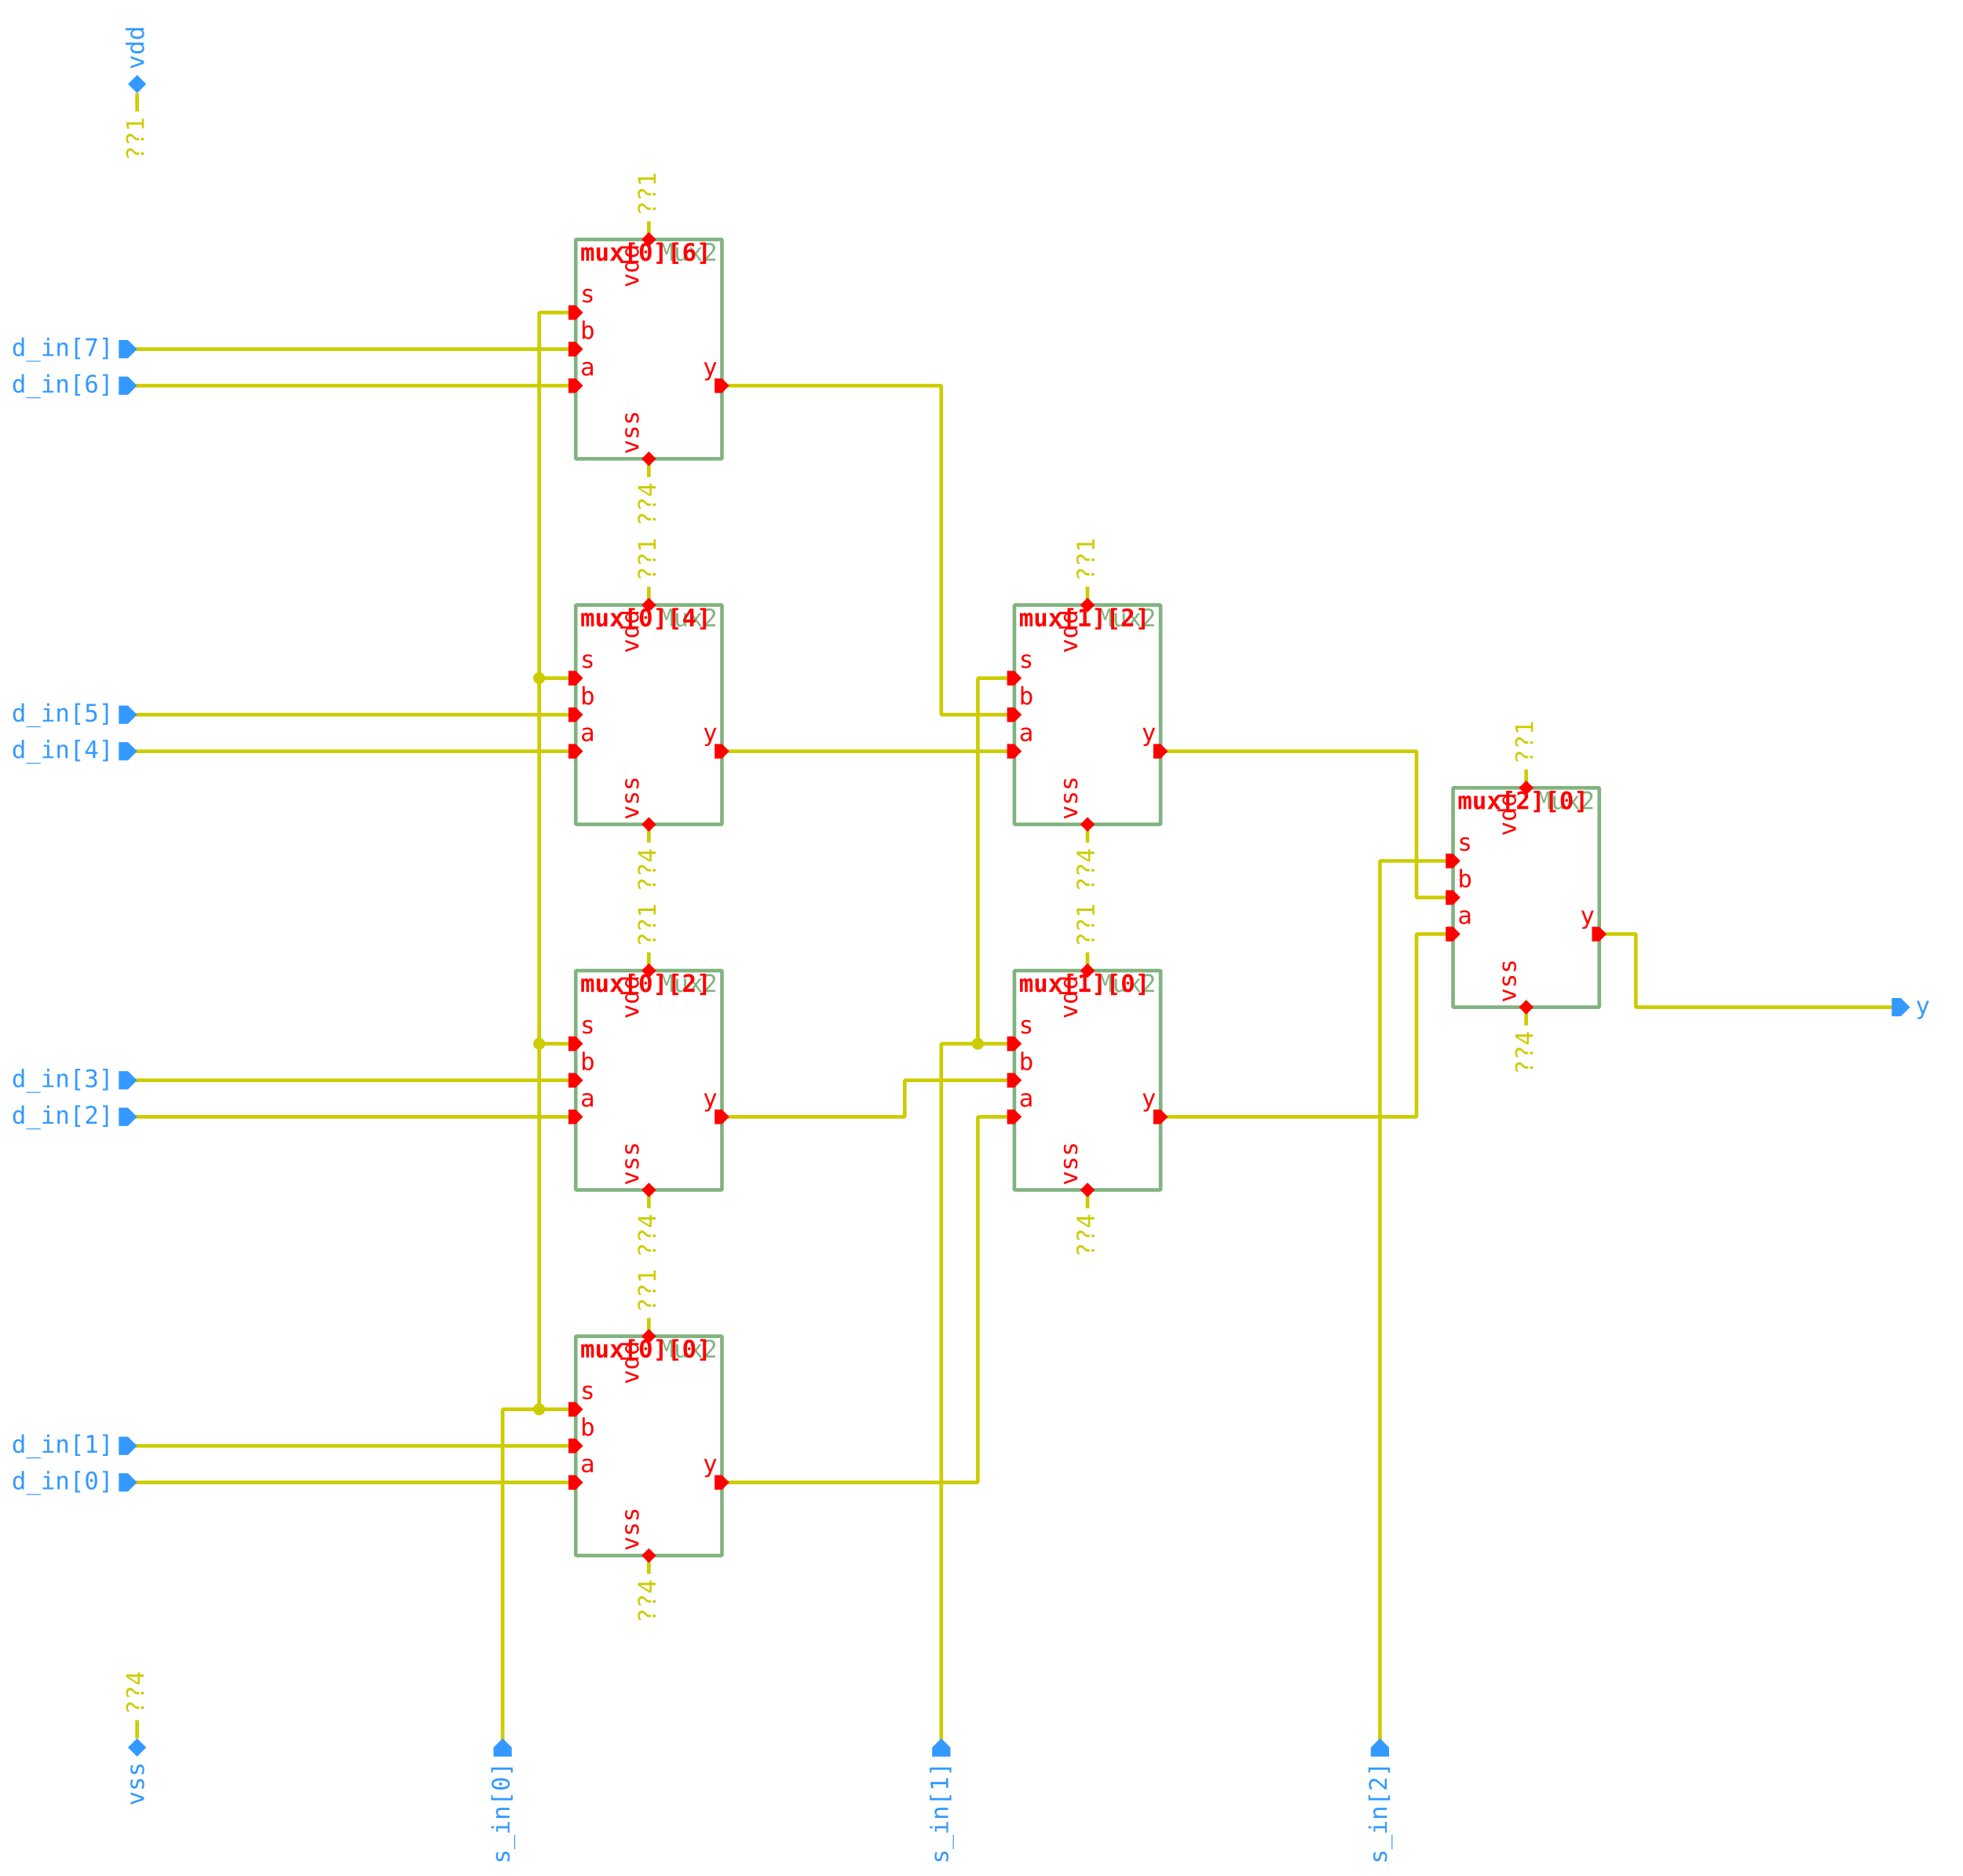
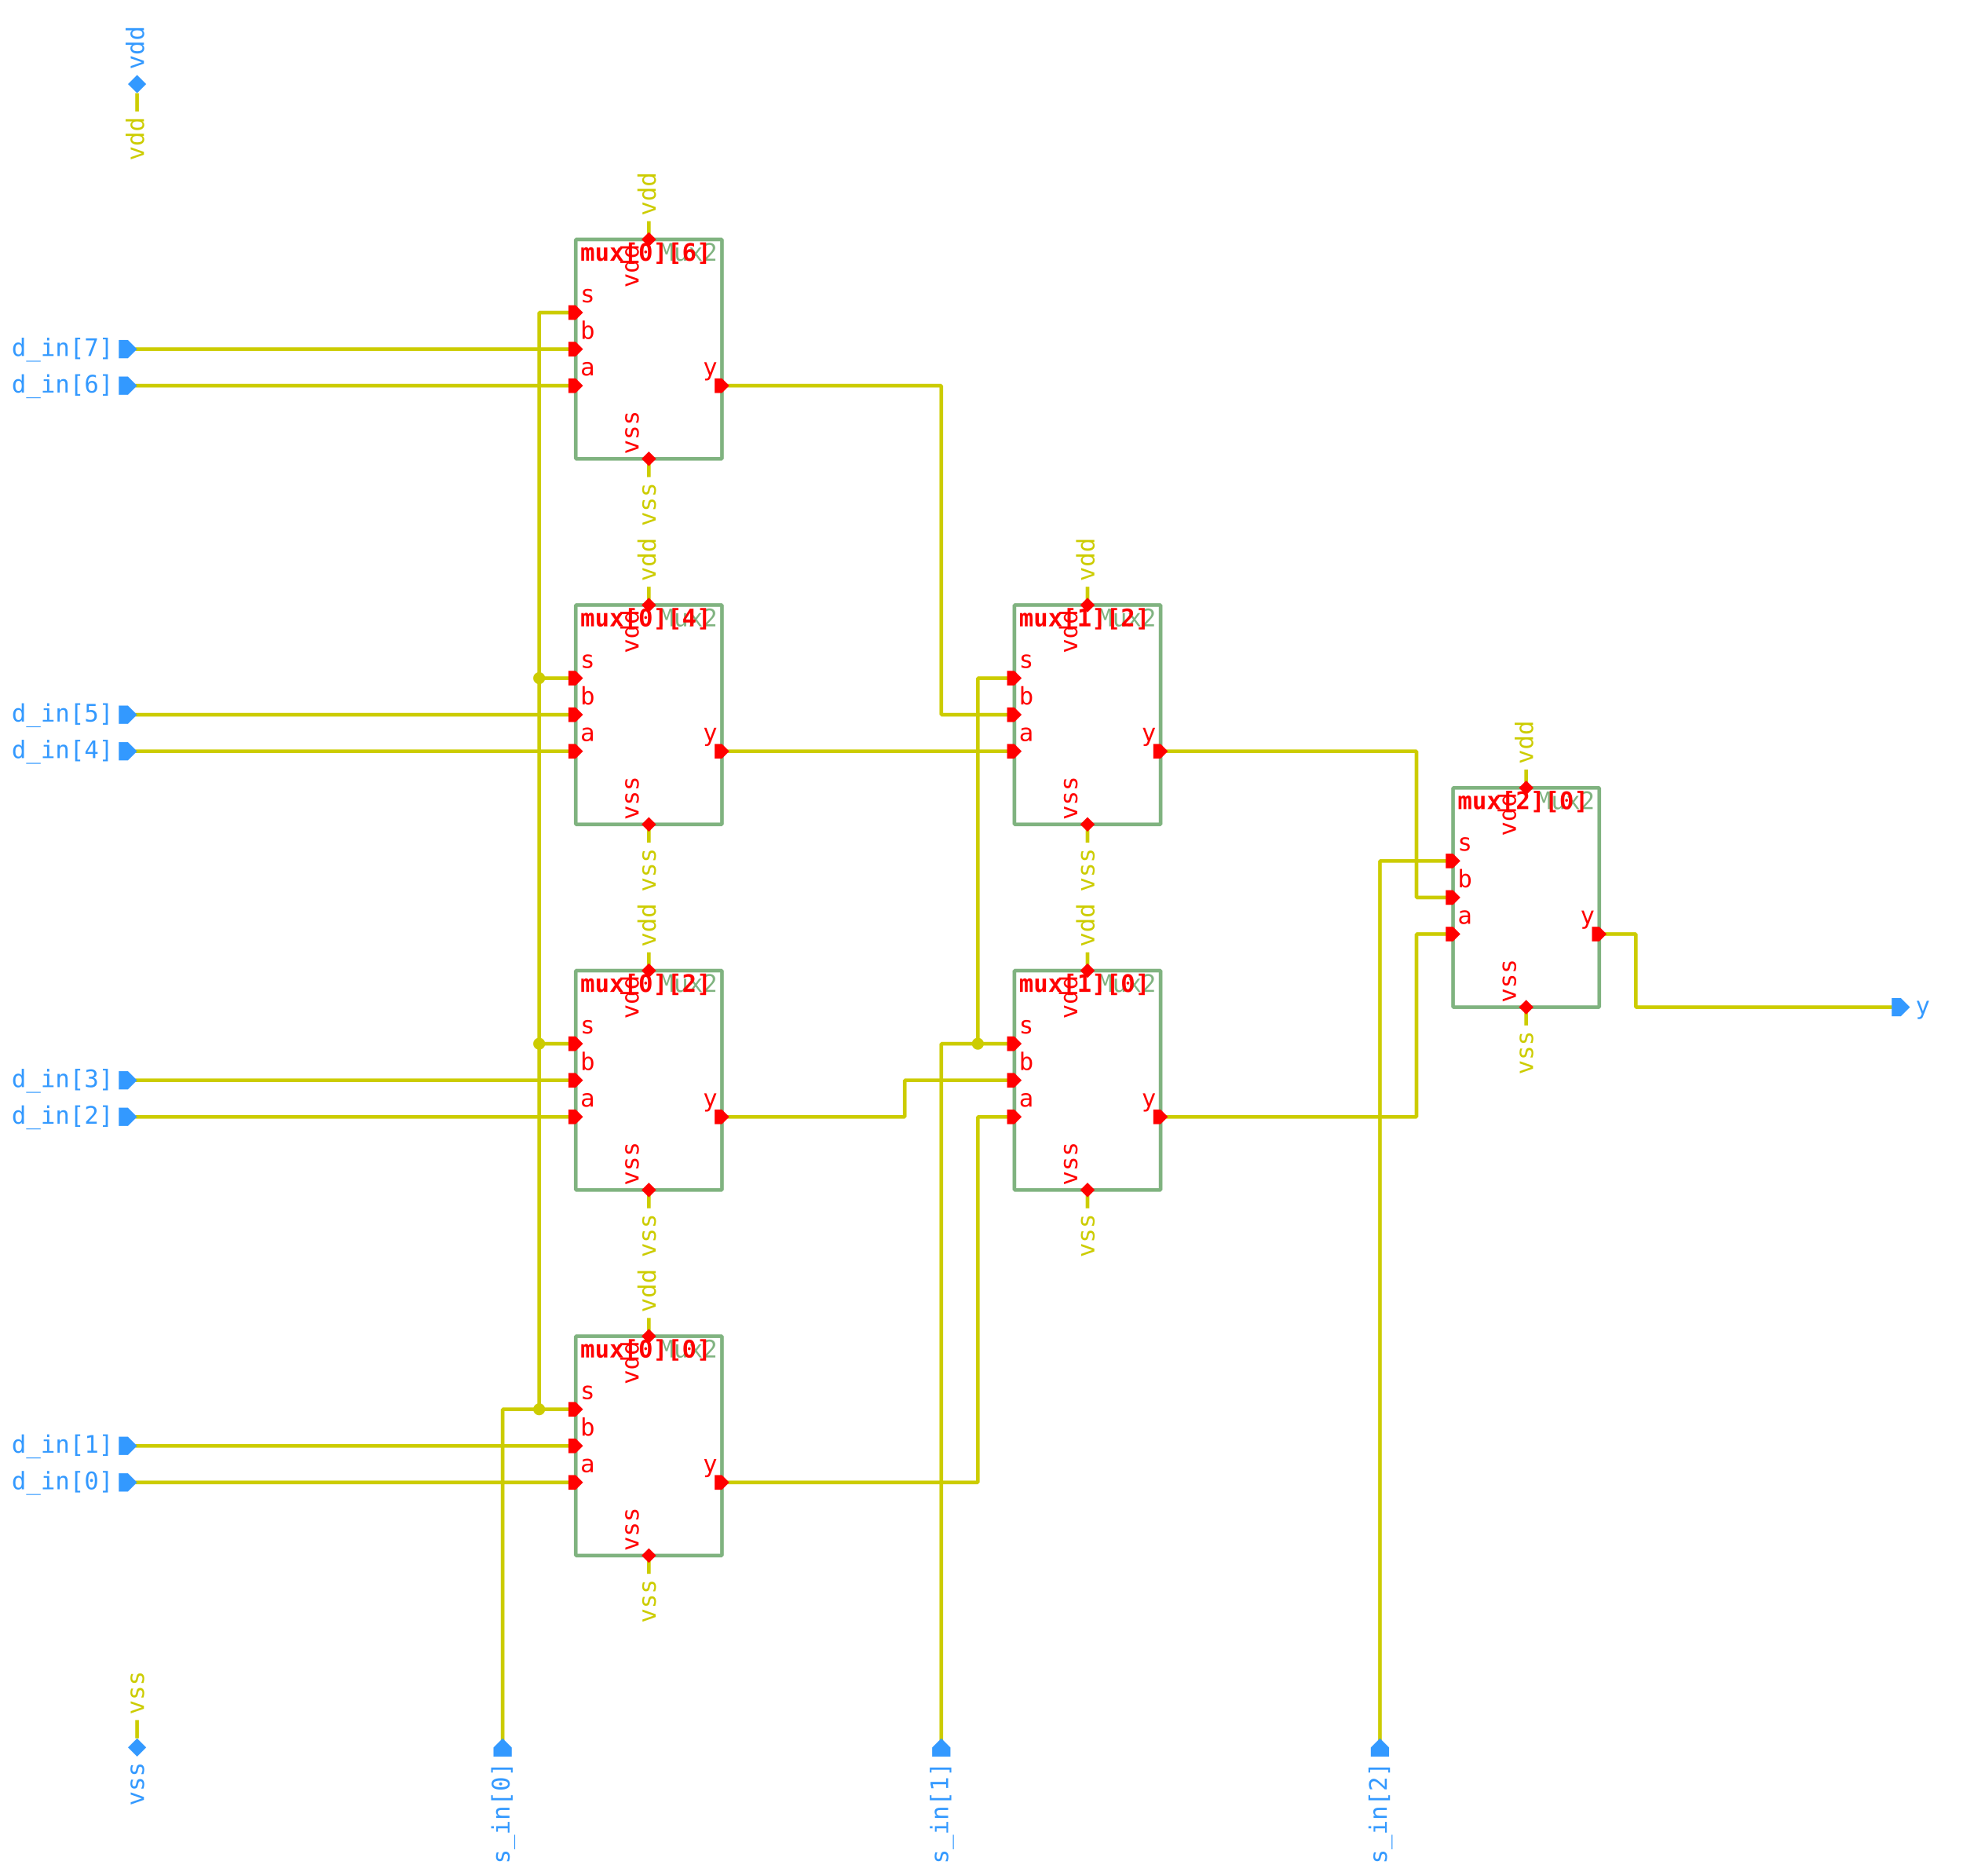
<svg xmlns="http://www.w3.org/2000/svg" width="1879.5px" height="1795.5px" viewBox="-15.75 -8.75 53.7 51.3">
  <style type="text/css">svg { stroke-linecap: butt; stroke-linejoin: bevel; } text { font-size: 11pt; font-family: "Inconsolata", monospace; font-stretch: 75%; } .instanceName { font-weight: bold; fill: #f00; } .pinLabel, .pinArrow { fill: #f00; } .params, .cellName { fill: #80b380; } .symbolOutline { stroke: #80b380; } .symbolPoly { stroke: #000; } .symbolOutline, .symbolPoly, .schemWire, .tapPoint { fill: none; stroke-width: 0.1; } .grid { fill: #ccc; } .schemWire, .tapPoint { stroke: #cc0; } .schemWire { stroke-linecap: square; } .connPoint, .tapPointLabel { fill: #cc0; } .portArrow, .portLabel { fill: #39f; }</style>
  <g transform="matrix(1 0 0 -1 0 33.8)">
    <path d="M-2.0 -5.0 L-2.0 -4.0 L-2.0 4.0 L-1.0 4.0 L0.0 4.0" class="schemWire" />
    <path d="M-1.0 4.0 L-1.0 14.0 L0.0 14.0" class="schemWire" />
    <path d="M-1.0 14.0 L-1.0 24.0 L0.0 24.0" class="schemWire" />
    <path d="M-1.0 24.0 L-1.0 34.0 L0.0 34.0" class="schemWire" />
    <path d="M10.0 -5.0 L10.0 -4.0 L10.0 14.0 L11.0 14.0 L12.0 14.0" class="schemWire" />
    <path d="M11.0 14.0 L11.0 24.0 L12.0 24.0" class="schemWire" />
    <path d="M4.0 22.0 L12.0 22.0" class="schemWire" />
    <path d="M4.0 12.0 L9.0 12.0 L9.0 13.0 L12.0 13.0" class="schemWire" />
    <path d="M36.0 15.0 L29.0 15.0 L29.0 17.0 L28.0 17.0" class="schemWire" />
    <path d="M16.0 22.0 L23.0 22.0 L23.0 18.0 L24.0 18.0" class="schemWire" />
    <path d="M16.0 12.0 L23.0 12.0 L23.0 17.0 L24.0 17.0" class="schemWire" />
    <path d="M-12.0 2.0 L0.0 2.0" class="schemWire" />
    <path d="M-12.0 3.0 L0.0 3.0" class="schemWire" />
    <path d="M-12.0 12.0 L0.0 12.0" class="schemWire" />
    <path d="M-12.0 13.0 L0.0 13.0" class="schemWire" />
    <path d="M-12.0 22.0 L0.0 22.0" class="schemWire" />
    <path d="M-12.0 23.0 L0.0 23.0" class="schemWire" />
    <path d="M-12.0 32.0 L0.0 32.0" class="schemWire" />
    <path d="M-12.0 33.0 L0.0 33.0" class="schemWire" />
    <path d="M4.0 32.0 L10.0 32.0 L10.0 23.0 L12.0 23.0" class="schemWire" />
    <path d="M4.0 2.0 L11.0 2.0 L11.0 12.0 L12.0 12.0" class="schemWire" />
    <path d="M22.0 -5.0 L22.0 19.0 L24.0 19.0" class="schemWire" />
    <circle cx="-1.0" cy="4.0" r="0.163" class="connPoint" />
    <circle cx="-1.0" cy="14.0" r="0.163" class="connPoint" />
    <circle cx="-1.0" cy="24.0" r="0.163" class="connPoint" />
    <circle cx="11.0" cy="14.0" r="0.163" class="connPoint" />
    <path d="M0 0 L0 0.5" transform="matrix(-1 0 0 -1 -12.0 40.0)" class="tapPoint" />
-     <text transform="matrix(0 0.045 0.045 0 -12.0 39.35)" dominant-baseline="middle" text-anchor="end" class="tapPointLabel">??1</text>
+     <text transform="matrix(0 0.045 0.045 0 -12.0 39.35)" dominant-baseline="middle" text-anchor="end" class="tapPointLabel">vdd</text>
    <path d="M0 0 L0 0.5" transform="matrix(1 0 0 1 -12.0 -5.0)" class="tapPoint" />
-     <text transform="matrix(0 0.045 0.045 0 -12.0 -4.35)" dominant-baseline="middle" text-anchor="start" class="tapPointLabel">??4</text>
+     <text transform="matrix(0 0.045 0.045 0 -12.0 -4.35)" dominant-baseline="middle" text-anchor="start" class="tapPointLabel">vss</text>
    <path d="M0 0 L0 0.5" transform="matrix(-1 0 0 -1 2.0 0.0)" class="tapPoint" />
-     <text transform="matrix(0 0.045 0.045 0 2.0 -0.65)" dominant-baseline="middle" text-anchor="end" class="tapPointLabel">??4</text>
+     <text transform="matrix(0 0.045 0.045 0 2.0 -0.65)" dominant-baseline="middle" text-anchor="end" class="tapPointLabel">vss</text>
    <path d="M0 0 L0 0.5" transform="matrix(1 0 0 1 2.0 6.0)" class="tapPoint" />
-     <text transform="matrix(0 0.045 0.045 0 2.0 6.65)" dominant-baseline="middle" text-anchor="start" class="tapPointLabel">??1</text>
+     <text transform="matrix(0 0.045 0.045 0 2.0 6.65)" dominant-baseline="middle" text-anchor="start" class="tapPointLabel">vdd</text>
    <path d="M0 0 L0 0.5" transform="matrix(-1 0 0 -1 2.0 10.0)" class="tapPoint" />
-     <text transform="matrix(0 0.045 0.045 0 2.0 9.35)" dominant-baseline="middle" text-anchor="end" class="tapPointLabel">??4</text>
+     <text transform="matrix(0 0.045 0.045 0 2.0 9.35)" dominant-baseline="middle" text-anchor="end" class="tapPointLabel">vss</text>
    <path d="M0 0 L0 0.5" transform="matrix(1 0 0 1 2.0 16.0)" class="tapPoint" />
-     <text transform="matrix(0 0.045 0.045 0 2.0 16.65)" dominant-baseline="middle" text-anchor="start" class="tapPointLabel">??1</text>
+     <text transform="matrix(0 0.045 0.045 0 2.0 16.65)" dominant-baseline="middle" text-anchor="start" class="tapPointLabel">vdd</text>
    <path d="M0 0 L0 0.5" transform="matrix(-1 0 0 -1 2.0 20.0)" class="tapPoint" />
-     <text transform="matrix(0 0.045 0.045 0 2.0 19.35)" dominant-baseline="middle" text-anchor="end" class="tapPointLabel">??4</text>
+     <text transform="matrix(0 0.045 0.045 0 2.0 19.35)" dominant-baseline="middle" text-anchor="end" class="tapPointLabel">vss</text>
    <path d="M0 0 L0 0.5" transform="matrix(1 0 0 1 2.0 26.0)" class="tapPoint" />
-     <text transform="matrix(0 0.045 0.045 0 2.0 26.65)" dominant-baseline="middle" text-anchor="start" class="tapPointLabel">??1</text>
+     <text transform="matrix(0 0.045 0.045 0 2.0 26.65)" dominant-baseline="middle" text-anchor="start" class="tapPointLabel">vdd</text>
    <path d="M0 0 L0 0.5" transform="matrix(-1 0 0 -1 2.0 30.0)" class="tapPoint" />
-     <text transform="matrix(0 0.045 0.045 0 2.0 29.35)" dominant-baseline="middle" text-anchor="end" class="tapPointLabel">??4</text>
+     <text transform="matrix(0 0.045 0.045 0 2.0 29.35)" dominant-baseline="middle" text-anchor="end" class="tapPointLabel">vss</text>
    <path d="M0 0 L0 0.5" transform="matrix(1 0 0 1 2.0 36.0)" class="tapPoint" />
-     <text transform="matrix(0 0.045 0.045 0 2.0 36.65)" dominant-baseline="middle" text-anchor="start" class="tapPointLabel">??1</text>
+     <text transform="matrix(0 0.045 0.045 0 2.0 36.65)" dominant-baseline="middle" text-anchor="start" class="tapPointLabel">vdd</text>
    <path d="M0 0 L0 0.5" transform="matrix(-1 0 0 -1 14.0 10.0)" class="tapPoint" />
-     <text transform="matrix(0 0.045 0.045 0 14.0 9.35)" dominant-baseline="middle" text-anchor="end" class="tapPointLabel">??4</text>
+     <text transform="matrix(0 0.045 0.045 0 14.0 9.35)" dominant-baseline="middle" text-anchor="end" class="tapPointLabel">vss</text>
    <path d="M0 0 L0 0.5" transform="matrix(1 0 0 1 14.0 16.0)" class="tapPoint" />
-     <text transform="matrix(0 0.045 0.045 0 14.0 16.65)" dominant-baseline="middle" text-anchor="start" class="tapPointLabel">??1</text>
+     <text transform="matrix(0 0.045 0.045 0 14.0 16.65)" dominant-baseline="middle" text-anchor="start" class="tapPointLabel">vdd</text>
    <path d="M0 0 L0 0.5" transform="matrix(-1 0 0 -1 14.0 20.0)" class="tapPoint" />
-     <text transform="matrix(0 0.045 0.045 0 14.0 19.35)" dominant-baseline="middle" text-anchor="end" class="tapPointLabel">??4</text>
+     <text transform="matrix(0 0.045 0.045 0 14.0 19.35)" dominant-baseline="middle" text-anchor="end" class="tapPointLabel">vss</text>
    <path d="M0 0 L0 0.5" transform="matrix(1 0 0 1 14.0 26.0)" class="tapPoint" />
-     <text transform="matrix(0 0.045 0.045 0 14.0 26.65)" dominant-baseline="middle" text-anchor="start" class="tapPointLabel">??1</text>
+     <text transform="matrix(0 0.045 0.045 0 14.0 26.65)" dominant-baseline="middle" text-anchor="start" class="tapPointLabel">vdd</text>
    <path d="M0 0 L0 0.5" transform="matrix(-1 0 0 -1 26.0 15.0)" class="tapPoint" />
-     <text transform="matrix(0 0.045 0.045 0 26.0 14.35)" dominant-baseline="middle" text-anchor="end" class="tapPointLabel">??4</text>
+     <text transform="matrix(0 0.045 0.045 0 26.0 14.35)" dominant-baseline="middle" text-anchor="end" class="tapPointLabel">vss</text>
    <path d="M0 0 L0 0.5" transform="matrix(1 0 0 1 26.0 21.0)" class="tapPoint" />
-     <text transform="matrix(0 0.045 0.045 0 26.0 21.65)" dominant-baseline="middle" text-anchor="start" class="tapPointLabel">??1</text>
+     <text transform="matrix(0 0.045 0.045 0 26.0 21.65)" dominant-baseline="middle" text-anchor="start" class="tapPointLabel">vdd</text>
    <g>
      <rect x="0.0" y="0.0" width="4.0" height="6.0" class="symbolOutline" />
      <text transform="matrix(0.045 0 0 -0.045 3.875 5.875)" dominant-baseline="hanging" text-anchor="end" class="cellName">Mux2</text>
      <text transform="matrix(0.045 0 0 -0.045 3.875 0.125)" dominant-baseline="ideographic" text-anchor="end" class="params" />
      <text transform="matrix(0.045 0 0 -0.045 0.125 5.875)" dominant-baseline="hanging" text-anchor="start" class="instanceName">mux[0][0]</text>
      <path d="M0 0 L0.2 0 L0.2 -0.2 L0 -0.4 L-0.2 -0.2 L-0.2 0 Z" transform="matrix(0 1 -1 0 3.8 2.0)" class="pinArrow" />
      <text transform="matrix(0.045 0 0 -0.045 3.875 2.125)" dominant-baseline="ideographic" text-anchor="end" class="pinLabel">y</text>
      <path d="M0 0 L0.2 -0.2 L0.2 -0.4 L0 -0.4 L-0.2 -0.4 L-0.2 -0.2 Z" transform="matrix(0 -1 1 0 0.2 2.0)" class="pinArrow" />
      <text transform="matrix(0.045 0 0 -0.045 0.125 2.125)" dominant-baseline="ideographic" text-anchor="start" class="pinLabel">a</text>
      <path d="M0 0 L0.2 -0.2 L0.2 -0.4 L0 -0.4 L-0.2 -0.4 L-0.2 -0.2 Z" transform="matrix(0 -1 1 0 0.2 3.0)" class="pinArrow" />
      <text transform="matrix(0.045 0 0 -0.045 0.125 3.125)" dominant-baseline="ideographic" text-anchor="start" class="pinLabel">b</text>
      <path d="M0 0 L0.2 -0.2 L0.2 -0.2 L0 -0.4 L-0.2 -0.2 L-0.2 -0.2 Z" transform="matrix(-1 0 0 -1 2.0 5.8)" class="pinArrow" />
      <text transform="matrix(0 0.045 0.045 0 1.875 5.875)" dominant-baseline="ideographic" text-anchor="end" class="pinLabel">vdd</text>
      <path d="M0 0 L0.2 -0.2 L0.2 -0.2 L0 -0.4 L-0.2 -0.2 L-0.2 -0.2 Z" transform="matrix(1 0 0 1 2.0 0.2)" class="pinArrow" />
      <text transform="matrix(0 0.045 0.045 0 1.875 0.125)" dominant-baseline="ideographic" text-anchor="start" class="pinLabel">vss</text>
      <path d="M0 0 L0.2 -0.2 L0.2 -0.4 L0 -0.4 L-0.2 -0.4 L-0.2 -0.2 Z" transform="matrix(0 -1 1 0 0.2 4.0)" class="pinArrow" />
      <text transform="matrix(0.045 0 0 -0.045 0.125 4.125)" dominant-baseline="ideographic" text-anchor="start" class="pinLabel">s</text>
    </g>
    <g>
      <rect x="0.0" y="10.0" width="4.0" height="6.0" class="symbolOutline" />
      <text transform="matrix(0.045 0 0 -0.045 3.875 15.875)" dominant-baseline="hanging" text-anchor="end" class="cellName">Mux2</text>
      <text transform="matrix(0.045 0 0 -0.045 3.875 10.125)" dominant-baseline="ideographic" text-anchor="end" class="params" />
      <text transform="matrix(0.045 0 0 -0.045 0.125 15.875)" dominant-baseline="hanging" text-anchor="start" class="instanceName">mux[0][2]</text>
      <path d="M0 0 L0.2 0 L0.2 -0.2 L0 -0.4 L-0.2 -0.2 L-0.2 0 Z" transform="matrix(0 1 -1 0 3.8 12.0)" class="pinArrow" />
      <text transform="matrix(0.045 0 0 -0.045 3.875 12.125)" dominant-baseline="ideographic" text-anchor="end" class="pinLabel">y</text>
      <path d="M0 0 L0.2 -0.2 L0.2 -0.4 L0 -0.4 L-0.2 -0.4 L-0.2 -0.2 Z" transform="matrix(0 -1 1 0 0.2 12.0)" class="pinArrow" />
      <text transform="matrix(0.045 0 0 -0.045 0.125 12.125)" dominant-baseline="ideographic" text-anchor="start" class="pinLabel">a</text>
      <path d="M0 0 L0.2 -0.2 L0.2 -0.4 L0 -0.4 L-0.2 -0.4 L-0.2 -0.2 Z" transform="matrix(0 -1 1 0 0.2 13.0)" class="pinArrow" />
      <text transform="matrix(0.045 0 0 -0.045 0.125 13.125)" dominant-baseline="ideographic" text-anchor="start" class="pinLabel">b</text>
      <path d="M0 0 L0.2 -0.2 L0.2 -0.2 L0 -0.4 L-0.2 -0.2 L-0.2 -0.2 Z" transform="matrix(-1 0 0 -1 2.0 15.8)" class="pinArrow" />
      <text transform="matrix(0 0.045 0.045 0 1.875 15.875)" dominant-baseline="ideographic" text-anchor="end" class="pinLabel">vdd</text>
      <path d="M0 0 L0.2 -0.2 L0.2 -0.2 L0 -0.4 L-0.2 -0.2 L-0.2 -0.2 Z" transform="matrix(1 0 0 1 2.0 10.2)" class="pinArrow" />
      <text transform="matrix(0 0.045 0.045 0 1.875 10.125)" dominant-baseline="ideographic" text-anchor="start" class="pinLabel">vss</text>
      <path d="M0 0 L0.2 -0.2 L0.2 -0.4 L0 -0.4 L-0.2 -0.4 L-0.2 -0.2 Z" transform="matrix(0 -1 1 0 0.2 14.0)" class="pinArrow" />
      <text transform="matrix(0.045 0 0 -0.045 0.125 14.125)" dominant-baseline="ideographic" text-anchor="start" class="pinLabel">s</text>
    </g>
    <g>
      <rect x="0.0" y="20.0" width="4.0" height="6.0" class="symbolOutline" />
      <text transform="matrix(0.045 0 0 -0.045 3.875 25.875)" dominant-baseline="hanging" text-anchor="end" class="cellName">Mux2</text>
      <text transform="matrix(0.045 0 0 -0.045 3.875 20.125)" dominant-baseline="ideographic" text-anchor="end" class="params" />
      <text transform="matrix(0.045 0 0 -0.045 0.125 25.875)" dominant-baseline="hanging" text-anchor="start" class="instanceName">mux[0][4]</text>
      <path d="M0 0 L0.2 0 L0.2 -0.2 L0 -0.4 L-0.2 -0.2 L-0.2 0 Z" transform="matrix(0 1 -1 0 3.8 22.0)" class="pinArrow" />
      <text transform="matrix(0.045 0 0 -0.045 3.875 22.125)" dominant-baseline="ideographic" text-anchor="end" class="pinLabel">y</text>
      <path d="M0 0 L0.2 -0.2 L0.2 -0.4 L0 -0.4 L-0.2 -0.4 L-0.2 -0.2 Z" transform="matrix(0 -1 1 0 0.2 22.0)" class="pinArrow" />
      <text transform="matrix(0.045 0 0 -0.045 0.125 22.125)" dominant-baseline="ideographic" text-anchor="start" class="pinLabel">a</text>
      <path d="M0 0 L0.2 -0.2 L0.2 -0.4 L0 -0.4 L-0.2 -0.4 L-0.2 -0.2 Z" transform="matrix(0 -1 1 0 0.2 23.0)" class="pinArrow" />
      <text transform="matrix(0.045 0 0 -0.045 0.125 23.125)" dominant-baseline="ideographic" text-anchor="start" class="pinLabel">b</text>
      <path d="M0 0 L0.2 -0.2 L0.2 -0.2 L0 -0.4 L-0.2 -0.2 L-0.2 -0.2 Z" transform="matrix(-1 0 0 -1 2.0 25.8)" class="pinArrow" />
      <text transform="matrix(0 0.045 0.045 0 1.875 25.875)" dominant-baseline="ideographic" text-anchor="end" class="pinLabel">vdd</text>
      <path d="M0 0 L0.2 -0.2 L0.2 -0.2 L0 -0.4 L-0.2 -0.2 L-0.2 -0.2 Z" transform="matrix(1 0 0 1 2.0 20.2)" class="pinArrow" />
      <text transform="matrix(0 0.045 0.045 0 1.875 20.125)" dominant-baseline="ideographic" text-anchor="start" class="pinLabel">vss</text>
      <path d="M0 0 L0.2 -0.2 L0.2 -0.4 L0 -0.4 L-0.2 -0.4 L-0.2 -0.2 Z" transform="matrix(0 -1 1 0 0.2 24.0)" class="pinArrow" />
      <text transform="matrix(0.045 0 0 -0.045 0.125 24.125)" dominant-baseline="ideographic" text-anchor="start" class="pinLabel">s</text>
    </g>
    <g>
      <rect x="0.0" y="30.0" width="4.0" height="6.0" class="symbolOutline" />
      <text transform="matrix(0.045 0 0 -0.045 3.875 35.875)" dominant-baseline="hanging" text-anchor="end" class="cellName">Mux2</text>
      <text transform="matrix(0.045 0 0 -0.045 3.875 30.125)" dominant-baseline="ideographic" text-anchor="end" class="params" />
      <text transform="matrix(0.045 0 0 -0.045 0.125 35.875)" dominant-baseline="hanging" text-anchor="start" class="instanceName">mux[0][6]</text>
      <path d="M0 0 L0.2 0 L0.2 -0.2 L0 -0.4 L-0.2 -0.2 L-0.2 0 Z" transform="matrix(0 1 -1 0 3.8 32.0)" class="pinArrow" />
      <text transform="matrix(0.045 0 0 -0.045 3.875 32.125)" dominant-baseline="ideographic" text-anchor="end" class="pinLabel">y</text>
      <path d="M0 0 L0.2 -0.2 L0.2 -0.4 L0 -0.4 L-0.2 -0.4 L-0.2 -0.2 Z" transform="matrix(0 -1 1 0 0.2 32.0)" class="pinArrow" />
      <text transform="matrix(0.045 0 0 -0.045 0.125 32.125)" dominant-baseline="ideographic" text-anchor="start" class="pinLabel">a</text>
      <path d="M0 0 L0.2 -0.2 L0.2 -0.4 L0 -0.4 L-0.2 -0.4 L-0.2 -0.2 Z" transform="matrix(0 -1 1 0 0.2 33.0)" class="pinArrow" />
      <text transform="matrix(0.045 0 0 -0.045 0.125 33.125)" dominant-baseline="ideographic" text-anchor="start" class="pinLabel">b</text>
      <path d="M0 0 L0.2 -0.2 L0.2 -0.2 L0 -0.4 L-0.2 -0.2 L-0.2 -0.2 Z" transform="matrix(-1 0 0 -1 2.0 35.8)" class="pinArrow" />
      <text transform="matrix(0 0.045 0.045 0 1.875 35.875)" dominant-baseline="ideographic" text-anchor="end" class="pinLabel">vdd</text>
      <path d="M0 0 L0.2 -0.2 L0.2 -0.2 L0 -0.4 L-0.2 -0.2 L-0.2 -0.2 Z" transform="matrix(1 0 0 1 2.0 30.2)" class="pinArrow" />
      <text transform="matrix(0 0.045 0.045 0 1.875 30.125)" dominant-baseline="ideographic" text-anchor="start" class="pinLabel">vss</text>
      <path d="M0 0 L0.2 -0.2 L0.2 -0.4 L0 -0.4 L-0.2 -0.4 L-0.2 -0.2 Z" transform="matrix(0 -1 1 0 0.2 34.0)" class="pinArrow" />
      <text transform="matrix(0.045 0 0 -0.045 0.125 34.125)" dominant-baseline="ideographic" text-anchor="start" class="pinLabel">s</text>
    </g>
    <g>
      <rect x="12.0" y="10.0" width="4.0" height="6.0" class="symbolOutline" />
      <text transform="matrix(0.045 0 0 -0.045 15.875 15.875)" dominant-baseline="hanging" text-anchor="end" class="cellName">Mux2</text>
      <text transform="matrix(0.045 0 0 -0.045 15.875 10.125)" dominant-baseline="ideographic" text-anchor="end" class="params" />
      <text transform="matrix(0.045 0 0 -0.045 12.125 15.875)" dominant-baseline="hanging" text-anchor="start" class="instanceName">mux[1][0]</text>
      <path d="M0 0 L0.2 0 L0.2 -0.2 L0 -0.4 L-0.2 -0.2 L-0.2 0 Z" transform="matrix(0 1 -1 0 15.8 12.0)" class="pinArrow" />
      <text transform="matrix(0.045 0 0 -0.045 15.875 12.125)" dominant-baseline="ideographic" text-anchor="end" class="pinLabel">y</text>
      <path d="M0 0 L0.2 -0.2 L0.2 -0.4 L0 -0.4 L-0.2 -0.4 L-0.2 -0.2 Z" transform="matrix(0 -1 1 0 12.2 12.0)" class="pinArrow" />
      <text transform="matrix(0.045 0 0 -0.045 12.125 12.125)" dominant-baseline="ideographic" text-anchor="start" class="pinLabel">a</text>
      <path d="M0 0 L0.2 -0.2 L0.2 -0.4 L0 -0.4 L-0.2 -0.4 L-0.2 -0.2 Z" transform="matrix(0 -1 1 0 12.2 13.0)" class="pinArrow" />
      <text transform="matrix(0.045 0 0 -0.045 12.125 13.125)" dominant-baseline="ideographic" text-anchor="start" class="pinLabel">b</text>
      <path d="M0 0 L0.2 -0.2 L0.2 -0.2 L0 -0.4 L-0.2 -0.2 L-0.2 -0.2 Z" transform="matrix(-1 0 0 -1 14.0 15.8)" class="pinArrow" />
      <text transform="matrix(0 0.045 0.045 0 13.875 15.875)" dominant-baseline="ideographic" text-anchor="end" class="pinLabel">vdd</text>
      <path d="M0 0 L0.2 -0.2 L0.2 -0.2 L0 -0.4 L-0.2 -0.2 L-0.2 -0.2 Z" transform="matrix(1 0 0 1 14.0 10.2)" class="pinArrow" />
      <text transform="matrix(0 0.045 0.045 0 13.875 10.125)" dominant-baseline="ideographic" text-anchor="start" class="pinLabel">vss</text>
      <path d="M0 0 L0.2 -0.2 L0.2 -0.4 L0 -0.4 L-0.2 -0.4 L-0.2 -0.2 Z" transform="matrix(0 -1 1 0 12.2 14.0)" class="pinArrow" />
      <text transform="matrix(0.045 0 0 -0.045 12.125 14.125)" dominant-baseline="ideographic" text-anchor="start" class="pinLabel">s</text>
    </g>
    <g>
      <rect x="12.0" y="20.0" width="4.0" height="6.0" class="symbolOutline" />
      <text transform="matrix(0.045 0 0 -0.045 15.875 25.875)" dominant-baseline="hanging" text-anchor="end" class="cellName">Mux2</text>
      <text transform="matrix(0.045 0 0 -0.045 15.875 20.125)" dominant-baseline="ideographic" text-anchor="end" class="params" />
      <text transform="matrix(0.045 0 0 -0.045 12.125 25.875)" dominant-baseline="hanging" text-anchor="start" class="instanceName">mux[1][2]</text>
      <path d="M0 0 L0.2 0 L0.2 -0.2 L0 -0.4 L-0.2 -0.2 L-0.2 0 Z" transform="matrix(0 1 -1 0 15.8 22.0)" class="pinArrow" />
      <text transform="matrix(0.045 0 0 -0.045 15.875 22.125)" dominant-baseline="ideographic" text-anchor="end" class="pinLabel">y</text>
      <path d="M0 0 L0.2 -0.2 L0.2 -0.4 L0 -0.4 L-0.2 -0.4 L-0.2 -0.2 Z" transform="matrix(0 -1 1 0 12.2 22.0)" class="pinArrow" />
      <text transform="matrix(0.045 0 0 -0.045 12.125 22.125)" dominant-baseline="ideographic" text-anchor="start" class="pinLabel">a</text>
      <path d="M0 0 L0.2 -0.2 L0.2 -0.4 L0 -0.4 L-0.2 -0.4 L-0.2 -0.2 Z" transform="matrix(0 -1 1 0 12.2 23.0)" class="pinArrow" />
      <text transform="matrix(0.045 0 0 -0.045 12.125 23.125)" dominant-baseline="ideographic" text-anchor="start" class="pinLabel">b</text>
      <path d="M0 0 L0.2 -0.2 L0.2 -0.2 L0 -0.4 L-0.2 -0.2 L-0.2 -0.2 Z" transform="matrix(-1 0 0 -1 14.0 25.8)" class="pinArrow" />
      <text transform="matrix(0 0.045 0.045 0 13.875 25.875)" dominant-baseline="ideographic" text-anchor="end" class="pinLabel">vdd</text>
      <path d="M0 0 L0.2 -0.2 L0.2 -0.2 L0 -0.4 L-0.2 -0.2 L-0.2 -0.2 Z" transform="matrix(1 0 0 1 14.0 20.2)" class="pinArrow" />
      <text transform="matrix(0 0.045 0.045 0 13.875 20.125)" dominant-baseline="ideographic" text-anchor="start" class="pinLabel">vss</text>
      <path d="M0 0 L0.2 -0.2 L0.2 -0.4 L0 -0.4 L-0.2 -0.4 L-0.2 -0.2 Z" transform="matrix(0 -1 1 0 12.2 24.0)" class="pinArrow" />
      <text transform="matrix(0.045 0 0 -0.045 12.125 24.125)" dominant-baseline="ideographic" text-anchor="start" class="pinLabel">s</text>
    </g>
    <g>
      <rect x="24.0" y="15.0" width="4.0" height="6.0" class="symbolOutline" />
      <text transform="matrix(0.045 0 0 -0.045 27.875 20.875)" dominant-baseline="hanging" text-anchor="end" class="cellName">Mux2</text>
      <text transform="matrix(0.045 0 0 -0.045 27.875 15.125)" dominant-baseline="ideographic" text-anchor="end" class="params" />
      <text transform="matrix(0.045 0 0 -0.045 24.125 20.875)" dominant-baseline="hanging" text-anchor="start" class="instanceName">mux[2][0]</text>
      <path d="M0 0 L0.2 0 L0.2 -0.2 L0 -0.4 L-0.2 -0.2 L-0.2 0 Z" transform="matrix(0 1 -1 0 27.8 17.0)" class="pinArrow" />
      <text transform="matrix(0.045 0 0 -0.045 27.875 17.125)" dominant-baseline="ideographic" text-anchor="end" class="pinLabel">y</text>
      <path d="M0 0 L0.2 -0.2 L0.2 -0.4 L0 -0.4 L-0.2 -0.4 L-0.2 -0.2 Z" transform="matrix(0 -1 1 0 24.2 17.0)" class="pinArrow" />
      <text transform="matrix(0.045 0 0 -0.045 24.125 17.125)" dominant-baseline="ideographic" text-anchor="start" class="pinLabel">a</text>
      <path d="M0 0 L0.2 -0.2 L0.2 -0.4 L0 -0.4 L-0.2 -0.4 L-0.2 -0.2 Z" transform="matrix(0 -1 1 0 24.2 18.0)" class="pinArrow" />
      <text transform="matrix(0.045 0 0 -0.045 24.125 18.125)" dominant-baseline="ideographic" text-anchor="start" class="pinLabel">b</text>
      <path d="M0 0 L0.2 -0.2 L0.2 -0.2 L0 -0.4 L-0.2 -0.2 L-0.2 -0.2 Z" transform="matrix(-1 0 0 -1 26.0 20.8)" class="pinArrow" />
      <text transform="matrix(0 0.045 0.045 0 25.875 20.875)" dominant-baseline="ideographic" text-anchor="end" class="pinLabel">vdd</text>
      <path d="M0 0 L0.2 -0.2 L0.2 -0.2 L0 -0.4 L-0.2 -0.2 L-0.2 -0.2 Z" transform="matrix(1 0 0 1 26.0 15.2)" class="pinArrow" />
      <text transform="matrix(0 0.045 0.045 0 25.875 15.125)" dominant-baseline="ideographic" text-anchor="start" class="pinLabel">vss</text>
      <path d="M0 0 L0.2 -0.2 L0.2 -0.4 L0 -0.4 L-0.2 -0.4 L-0.2 -0.2 Z" transform="matrix(0 -1 1 0 24.2 19.0)" class="pinArrow" />
      <text transform="matrix(0.045 0 0 -0.045 24.125 19.125)" dominant-baseline="ideographic" text-anchor="start" class="pinLabel">s</text>
    </g>
    <g>
      <path d="M0 0 L0.25 -0.25 L0.25 -0.25 L0 -0.5 L-0.25 -0.25 L-0.25 -0.25 Z" transform="matrix(-1 0 0 -1 -12.0 40.0)" class="portArrow" />
      <text transform="matrix(0 0.045 0.045 0 -12.0 40.65)" dominant-baseline="middle" text-anchor="start" class="portLabel">vdd</text>
    </g>
    <g>
      <path d="M0 0 L0.25 -0.25 L0.25 -0.25 L0 -0.5 L-0.25 -0.25 L-0.25 -0.25 Z" transform="matrix(1 0 0 1 -12.0 -5.0)" class="portArrow" />
      <text transform="matrix(0 0.045 0.045 0 -12.0 -5.65)" dominant-baseline="middle" text-anchor="end" class="portLabel">vss</text>
    </g>
    <g>
      <path d="M0 0 L0.25 0 L0.25 -0.25 L0 -0.5 L-0.25 -0.25 L-0.25 0 Z" transform="matrix(0 1 -1 0 36.0 15.0)" class="portArrow" />
      <text transform="matrix(0.045 0 0 -0.045 36.65 15.0)" dominant-baseline="middle" text-anchor="start" class="portLabel">y</text>
    </g>
    <g>
      <path d="M0 0 L0.25 -0.25 L0.25 -0.5 L0 -0.5 L-0.25 -0.5 L-0.25 -0.25 Z" transform="matrix(0 -1 1 0 -12.0 2.0)" class="portArrow" />
      <text transform="matrix(0.045 0 0 -0.045 -12.65 2.0)" dominant-baseline="middle" text-anchor="end" class="portLabel">d_in[0]</text>
    </g>
    <g>
      <path d="M0 0 L0.25 -0.25 L0.25 -0.5 L0 -0.5 L-0.25 -0.5 L-0.25 -0.25 Z" transform="matrix(0 -1 1 0 -12.0 3.0)" class="portArrow" />
      <text transform="matrix(0.045 0 0 -0.045 -12.65 3.0)" dominant-baseline="middle" text-anchor="end" class="portLabel">d_in[1]</text>
    </g>
    <g>
      <path d="M0 0 L0.25 -0.25 L0.25 -0.5 L0 -0.5 L-0.25 -0.5 L-0.25 -0.25 Z" transform="matrix(0 -1 1 0 -12.0 12.0)" class="portArrow" />
      <text transform="matrix(0.045 0 0 -0.045 -12.65 12.0)" dominant-baseline="middle" text-anchor="end" class="portLabel">d_in[2]</text>
    </g>
    <g>
      <path d="M0 0 L0.25 -0.25 L0.25 -0.5 L0 -0.5 L-0.25 -0.5 L-0.25 -0.25 Z" transform="matrix(0 -1 1 0 -12.0 13.0)" class="portArrow" />
      <text transform="matrix(0.045 0 0 -0.045 -12.65 13.0)" dominant-baseline="middle" text-anchor="end" class="portLabel">d_in[3]</text>
    </g>
    <g>
      <path d="M0 0 L0.25 -0.25 L0.25 -0.5 L0 -0.5 L-0.25 -0.5 L-0.25 -0.25 Z" transform="matrix(0 -1 1 0 -12.0 22.0)" class="portArrow" />
      <text transform="matrix(0.045 0 0 -0.045 -12.65 22.0)" dominant-baseline="middle" text-anchor="end" class="portLabel">d_in[4]</text>
    </g>
    <g>
      <path d="M0 0 L0.25 -0.25 L0.25 -0.5 L0 -0.5 L-0.25 -0.5 L-0.25 -0.25 Z" transform="matrix(0 -1 1 0 -12.0 23.0)" class="portArrow" />
      <text transform="matrix(0.045 0 0 -0.045 -12.65 23.0)" dominant-baseline="middle" text-anchor="end" class="portLabel">d_in[5]</text>
    </g>
    <g>
      <path d="M0 0 L0.25 -0.25 L0.25 -0.5 L0 -0.5 L-0.25 -0.5 L-0.25 -0.25 Z" transform="matrix(0 -1 1 0 -12.0 32.0)" class="portArrow" />
      <text transform="matrix(0.045 0 0 -0.045 -12.65 32.0)" dominant-baseline="middle" text-anchor="end" class="portLabel">d_in[6]</text>
    </g>
    <g>
      <path d="M0 0 L0.25 -0.25 L0.25 -0.5 L0 -0.5 L-0.25 -0.5 L-0.25 -0.25 Z" transform="matrix(0 -1 1 0 -12.0 33.0)" class="portArrow" />
      <text transform="matrix(0.045 0 0 -0.045 -12.65 33.0)" dominant-baseline="middle" text-anchor="end" class="portLabel">d_in[7]</text>
    </g>
    <g>
      <path d="M0 0 L0.25 -0.25 L0.25 -0.5 L0 -0.5 L-0.25 -0.5 L-0.25 -0.25 Z" transform="matrix(1 0 0 1 -2.0 -5.0)" class="portArrow" />
      <text transform="matrix(0 0.045 0.045 0 -2.0 -5.65)" dominant-baseline="middle" text-anchor="end" class="portLabel">s_in[0]</text>
    </g>
    <g>
      <path d="M0 0 L0.25 -0.25 L0.25 -0.5 L0 -0.5 L-0.25 -0.5 L-0.25 -0.25 Z" transform="matrix(1 0 0 1 10.0 -5.0)" class="portArrow" />
      <text transform="matrix(0 0.045 0.045 0 10.0 -5.65)" dominant-baseline="middle" text-anchor="end" class="portLabel">s_in[1]</text>
    </g>
    <g>
      <path d="M0 0 L0.25 -0.25 L0.25 -0.5 L0 -0.5 L-0.25 -0.5 L-0.25 -0.25 Z" transform="matrix(1 0 0 1 22.0 -5.0)" class="portArrow" />
      <text transform="matrix(0 0.045 0.045 0 22.0 -5.65)" dominant-baseline="middle" text-anchor="end" class="portLabel">s_in[2]</text>
    </g>
  </g>
</svg>
